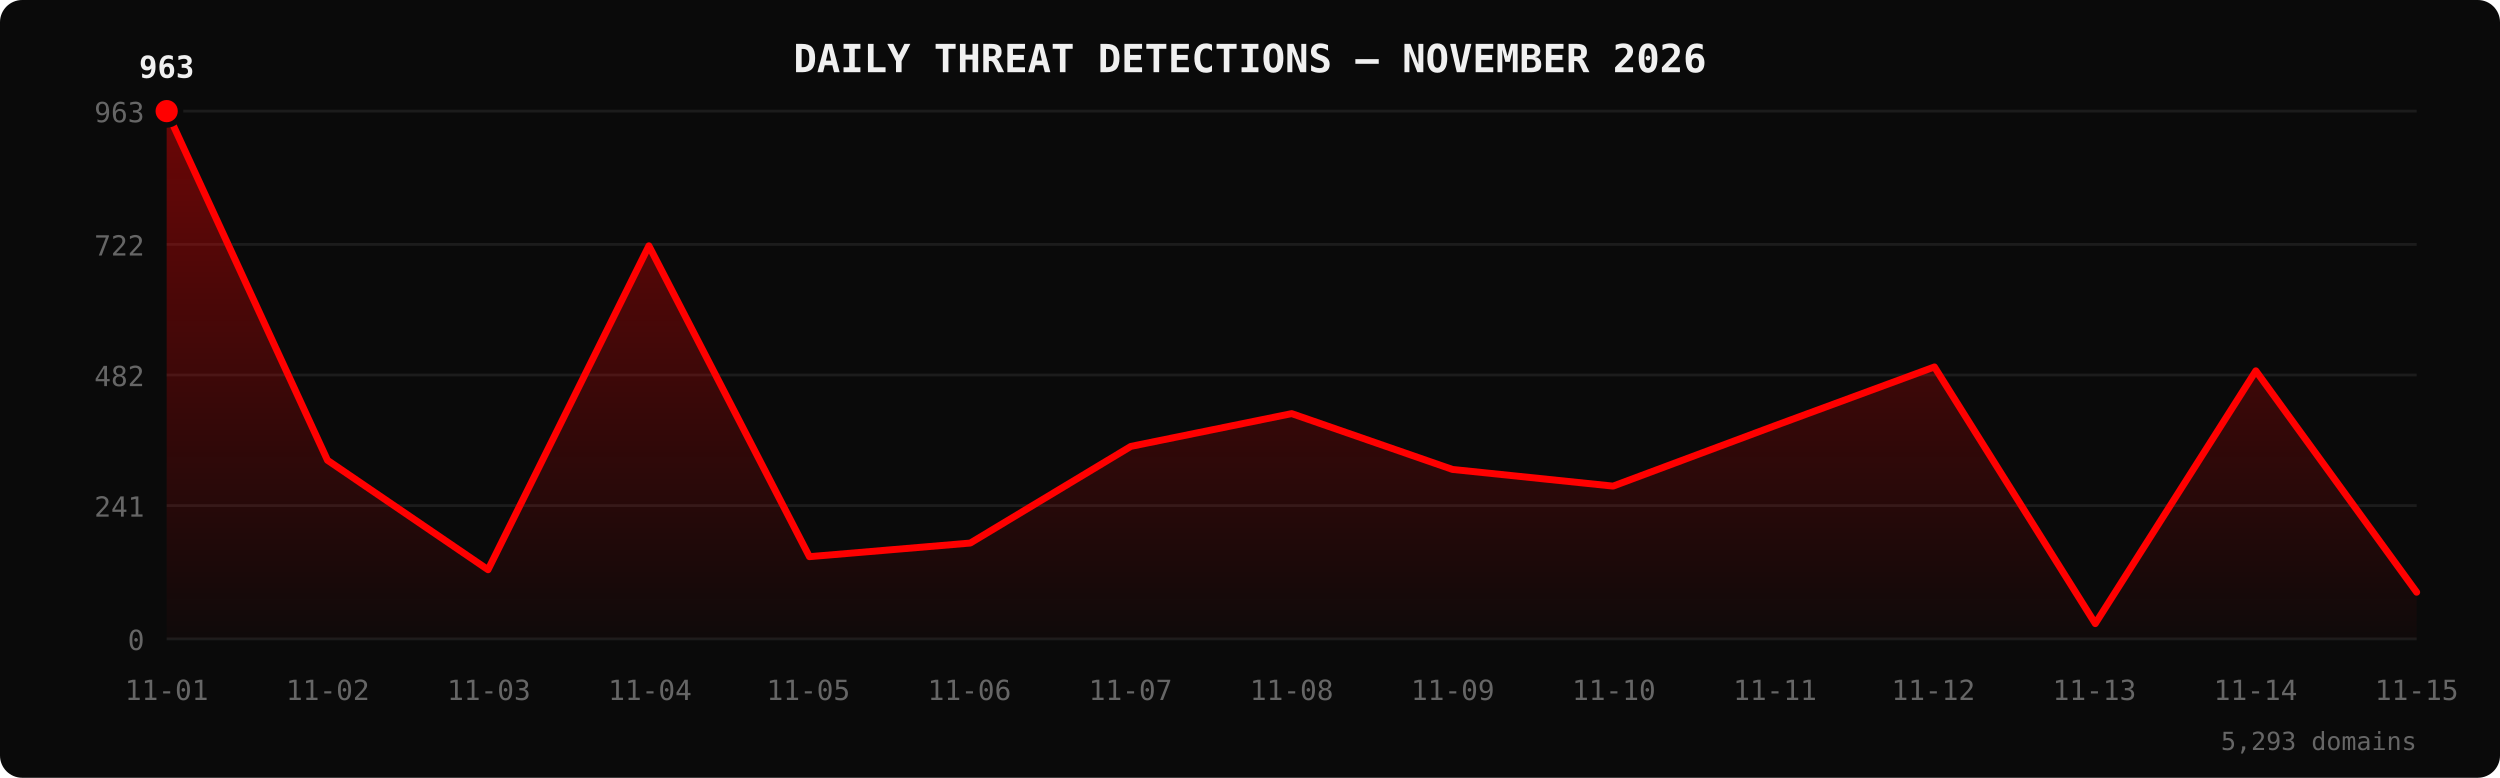
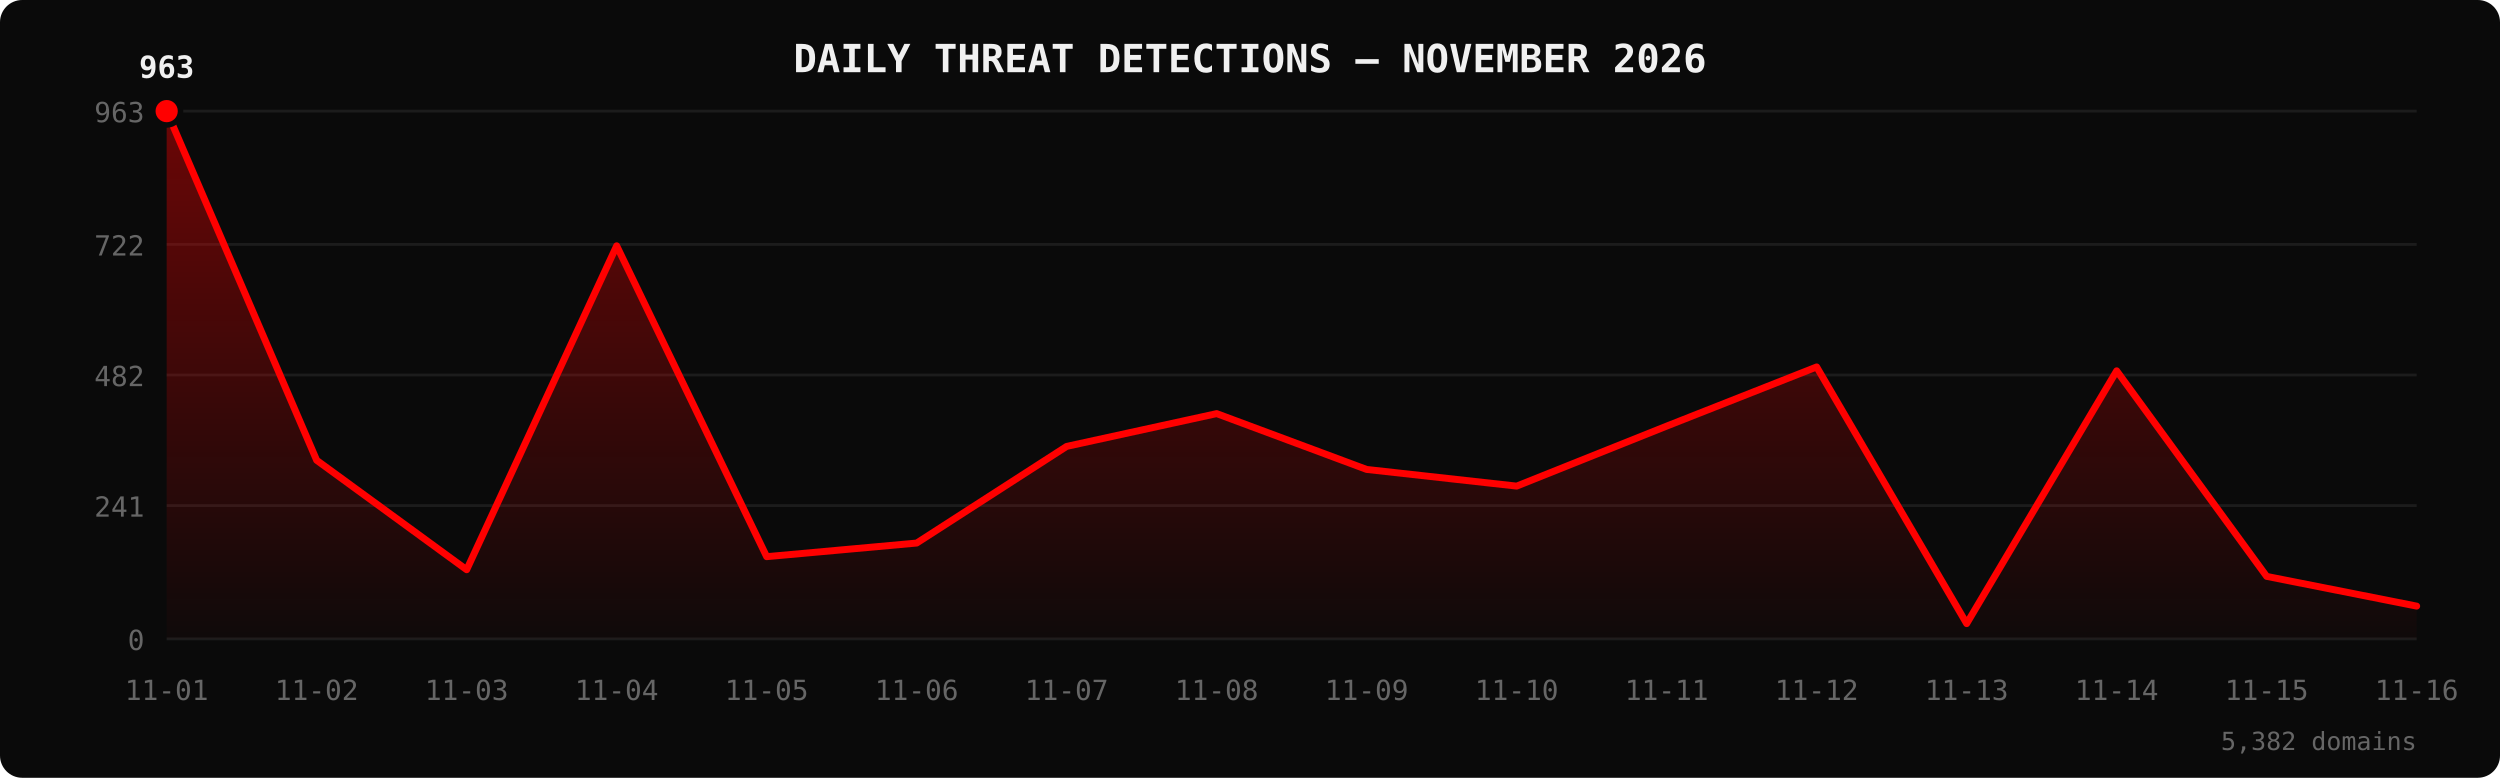
<svg xmlns="http://www.w3.org/2000/svg" width="900" height="280" viewBox="0 0 900 280">
  <rect width="900" height="280" rx="8" fill="#0A0A0A" />
  <text x="450" y="26" fill="#F0F0F0" font-size="14" text-anchor="middle" font-family="monospace" font-weight="bold">DAILY THREAT DETECTIONS — NOVEMBER 2026</text>
  <line x1="60" y1="230" x2="870" y2="230" stroke="#1C1C1C" stroke-width="1" />
  <text x="52" y="234" fill="#666" font-size="10" text-anchor="end" font-family="monospace">0</text>
  <line x1="60" y1="182" x2="870" y2="182" stroke="#1C1C1C" stroke-width="1" />
  <text x="52" y="186" fill="#666" font-size="10" text-anchor="end" font-family="monospace">241</text>
  <line x1="60" y1="135" x2="870" y2="135" stroke="#1C1C1C" stroke-width="1" />
  <text x="52" y="139" fill="#666" font-size="10" text-anchor="end" font-family="monospace">482</text>
  <line x1="60" y1="88" x2="870" y2="88" stroke="#1C1C1C" stroke-width="1" />
  <text x="52" y="92" fill="#666" font-size="10" text-anchor="end" font-family="monospace">722</text>
  <line x1="60" y1="40" x2="870" y2="40" stroke="#1C1C1C" stroke-width="1" />
  <text x="52" y="44" fill="#666" font-size="10" text-anchor="end" font-family="monospace">963</text>
  <defs>
    <linearGradient id="areaGrad" x1="0" y1="0" x2="0" y2="1">
      <stop offset="0%" stop-color="#FF0000" stop-opacity="0.4" />
      <stop offset="100%" stop-color="#FF0000" stop-opacity="0.02" />
    </linearGradient>
  </defs>
-   <path d="M60.0,230 L60.0,40.0 L117.9,165.7 L175.7,205.1 L233.6,88.5 L291.4,200.4 L349.3,195.5 L407.1,160.7 L465.0,148.9 L522.9,169.0 L580.7,175.0 L638.6,153.4 L696.4,132.1 L754.3,224.5 L812.1,133.5 L870.0,213.2 L870.0,230 Z" fill="url(#areaGrad)" />
-   <polyline points="60.0,40.0 117.9,165.7 175.7,205.1 233.6,88.5 291.4,200.4 349.3,195.5 407.1,160.7 465.0,148.9 522.9,169.0 580.7,175.0 638.6,153.4 696.4,132.1 754.3,224.5 812.1,133.5 870.0,213.2" fill="none" stroke="#FF0000" stroke-width="2.5" stroke-linejoin="round" stroke-linecap="round" />
+   <path d="M60.0,230 L60.0,40.0 L114.0,165.7 L168.0,205.1 L222.0,88.5 L276.0,200.4 L330.0,195.5 L384.0,160.7 L438.0,148.9 L492.0,169.0 L546.0,175.0 L600.0,153.4 L654.0,132.1 L708.0,224.5 L762.0,133.5 L816.0,207.5 L870.0,218.2 L870.0,230 Z" fill="url(#areaGrad)" />
+   <polyline points="60.0,40.0 114.0,165.7 168.0,205.1 222.0,88.5 276.0,200.4 330.0,195.5 384.0,160.7 438.0,148.9 492.0,169.0 546.0,175.0 600.0,153.4 654.0,132.1 708.0,224.5 762.0,133.5 816.0,207.5 870.0,218.2" fill="none" stroke="#FF0000" stroke-width="2.5" stroke-linejoin="round" stroke-linecap="round" />
  <circle cx="60.0" cy="40.0" r="5" fill="#FF0000" stroke="#0A0A0A" stroke-width="2" />
  <text x="60.0" y="28.0" fill="#F0F0F0" font-size="11" text-anchor="middle" font-family="monospace" font-weight="bold">963</text>
  <text x="60" y="252" fill="#666" font-size="10" text-anchor="middle" font-family="monospace">11-01</text>
-   <text x="118" y="252" fill="#666" font-size="10" text-anchor="middle" font-family="monospace">11-02</text>
-   <text x="176" y="252" fill="#666" font-size="10" text-anchor="middle" font-family="monospace">11-03</text>
-   <text x="234" y="252" fill="#666" font-size="10" text-anchor="middle" font-family="monospace">11-04</text>
-   <text x="291" y="252" fill="#666" font-size="10" text-anchor="middle" font-family="monospace">11-05</text>
-   <text x="349" y="252" fill="#666" font-size="10" text-anchor="middle" font-family="monospace">11-06</text>
-   <text x="407" y="252" fill="#666" font-size="10" text-anchor="middle" font-family="monospace">11-07</text>
-   <text x="465" y="252" fill="#666" font-size="10" text-anchor="middle" font-family="monospace">11-08</text>
-   <text x="523" y="252" fill="#666" font-size="10" text-anchor="middle" font-family="monospace">11-09</text>
-   <text x="581" y="252" fill="#666" font-size="10" text-anchor="middle" font-family="monospace">11-10</text>
-   <text x="639" y="252" fill="#666" font-size="10" text-anchor="middle" font-family="monospace">11-11</text>
-   <text x="696" y="252" fill="#666" font-size="10" text-anchor="middle" font-family="monospace">11-12</text>
-   <text x="754" y="252" fill="#666" font-size="10" text-anchor="middle" font-family="monospace">11-13</text>
-   <text x="812" y="252" fill="#666" font-size="10" text-anchor="middle" font-family="monospace">11-14</text>
-   <text x="870" y="252" fill="#666" font-size="10" text-anchor="middle" font-family="monospace">11-15</text>
-   <text x="870" y="270" fill="#666" font-size="9" text-anchor="end" font-family="monospace">5,293 domains</text>
+   <text x="114" y="252" fill="#666" font-size="10" text-anchor="middle" font-family="monospace">11-02</text>
+   <text x="168" y="252" fill="#666" font-size="10" text-anchor="middle" font-family="monospace">11-03</text>
+   <text x="222" y="252" fill="#666" font-size="10" text-anchor="middle" font-family="monospace">11-04</text>
+   <text x="276" y="252" fill="#666" font-size="10" text-anchor="middle" font-family="monospace">11-05</text>
+   <text x="330" y="252" fill="#666" font-size="10" text-anchor="middle" font-family="monospace">11-06</text>
+   <text x="384" y="252" fill="#666" font-size="10" text-anchor="middle" font-family="monospace">11-07</text>
+   <text x="438" y="252" fill="#666" font-size="10" text-anchor="middle" font-family="monospace">11-08</text>
+   <text x="492" y="252" fill="#666" font-size="10" text-anchor="middle" font-family="monospace">11-09</text>
+   <text x="546" y="252" fill="#666" font-size="10" text-anchor="middle" font-family="monospace">11-10</text>
+   <text x="600" y="252" fill="#666" font-size="10" text-anchor="middle" font-family="monospace">11-11</text>
+   <text x="654" y="252" fill="#666" font-size="10" text-anchor="middle" font-family="monospace">11-12</text>
+   <text x="708" y="252" fill="#666" font-size="10" text-anchor="middle" font-family="monospace">11-13</text>
+   <text x="762" y="252" fill="#666" font-size="10" text-anchor="middle" font-family="monospace">11-14</text>
+   <text x="816" y="252" fill="#666" font-size="10" text-anchor="middle" font-family="monospace">11-15</text>
+   <text x="870" y="252" fill="#666" font-size="10" text-anchor="middle" font-family="monospace">11-16</text>
+   <text x="870" y="270" fill="#666" font-size="9" text-anchor="end" font-family="monospace">5,382 domains</text>
</svg>
